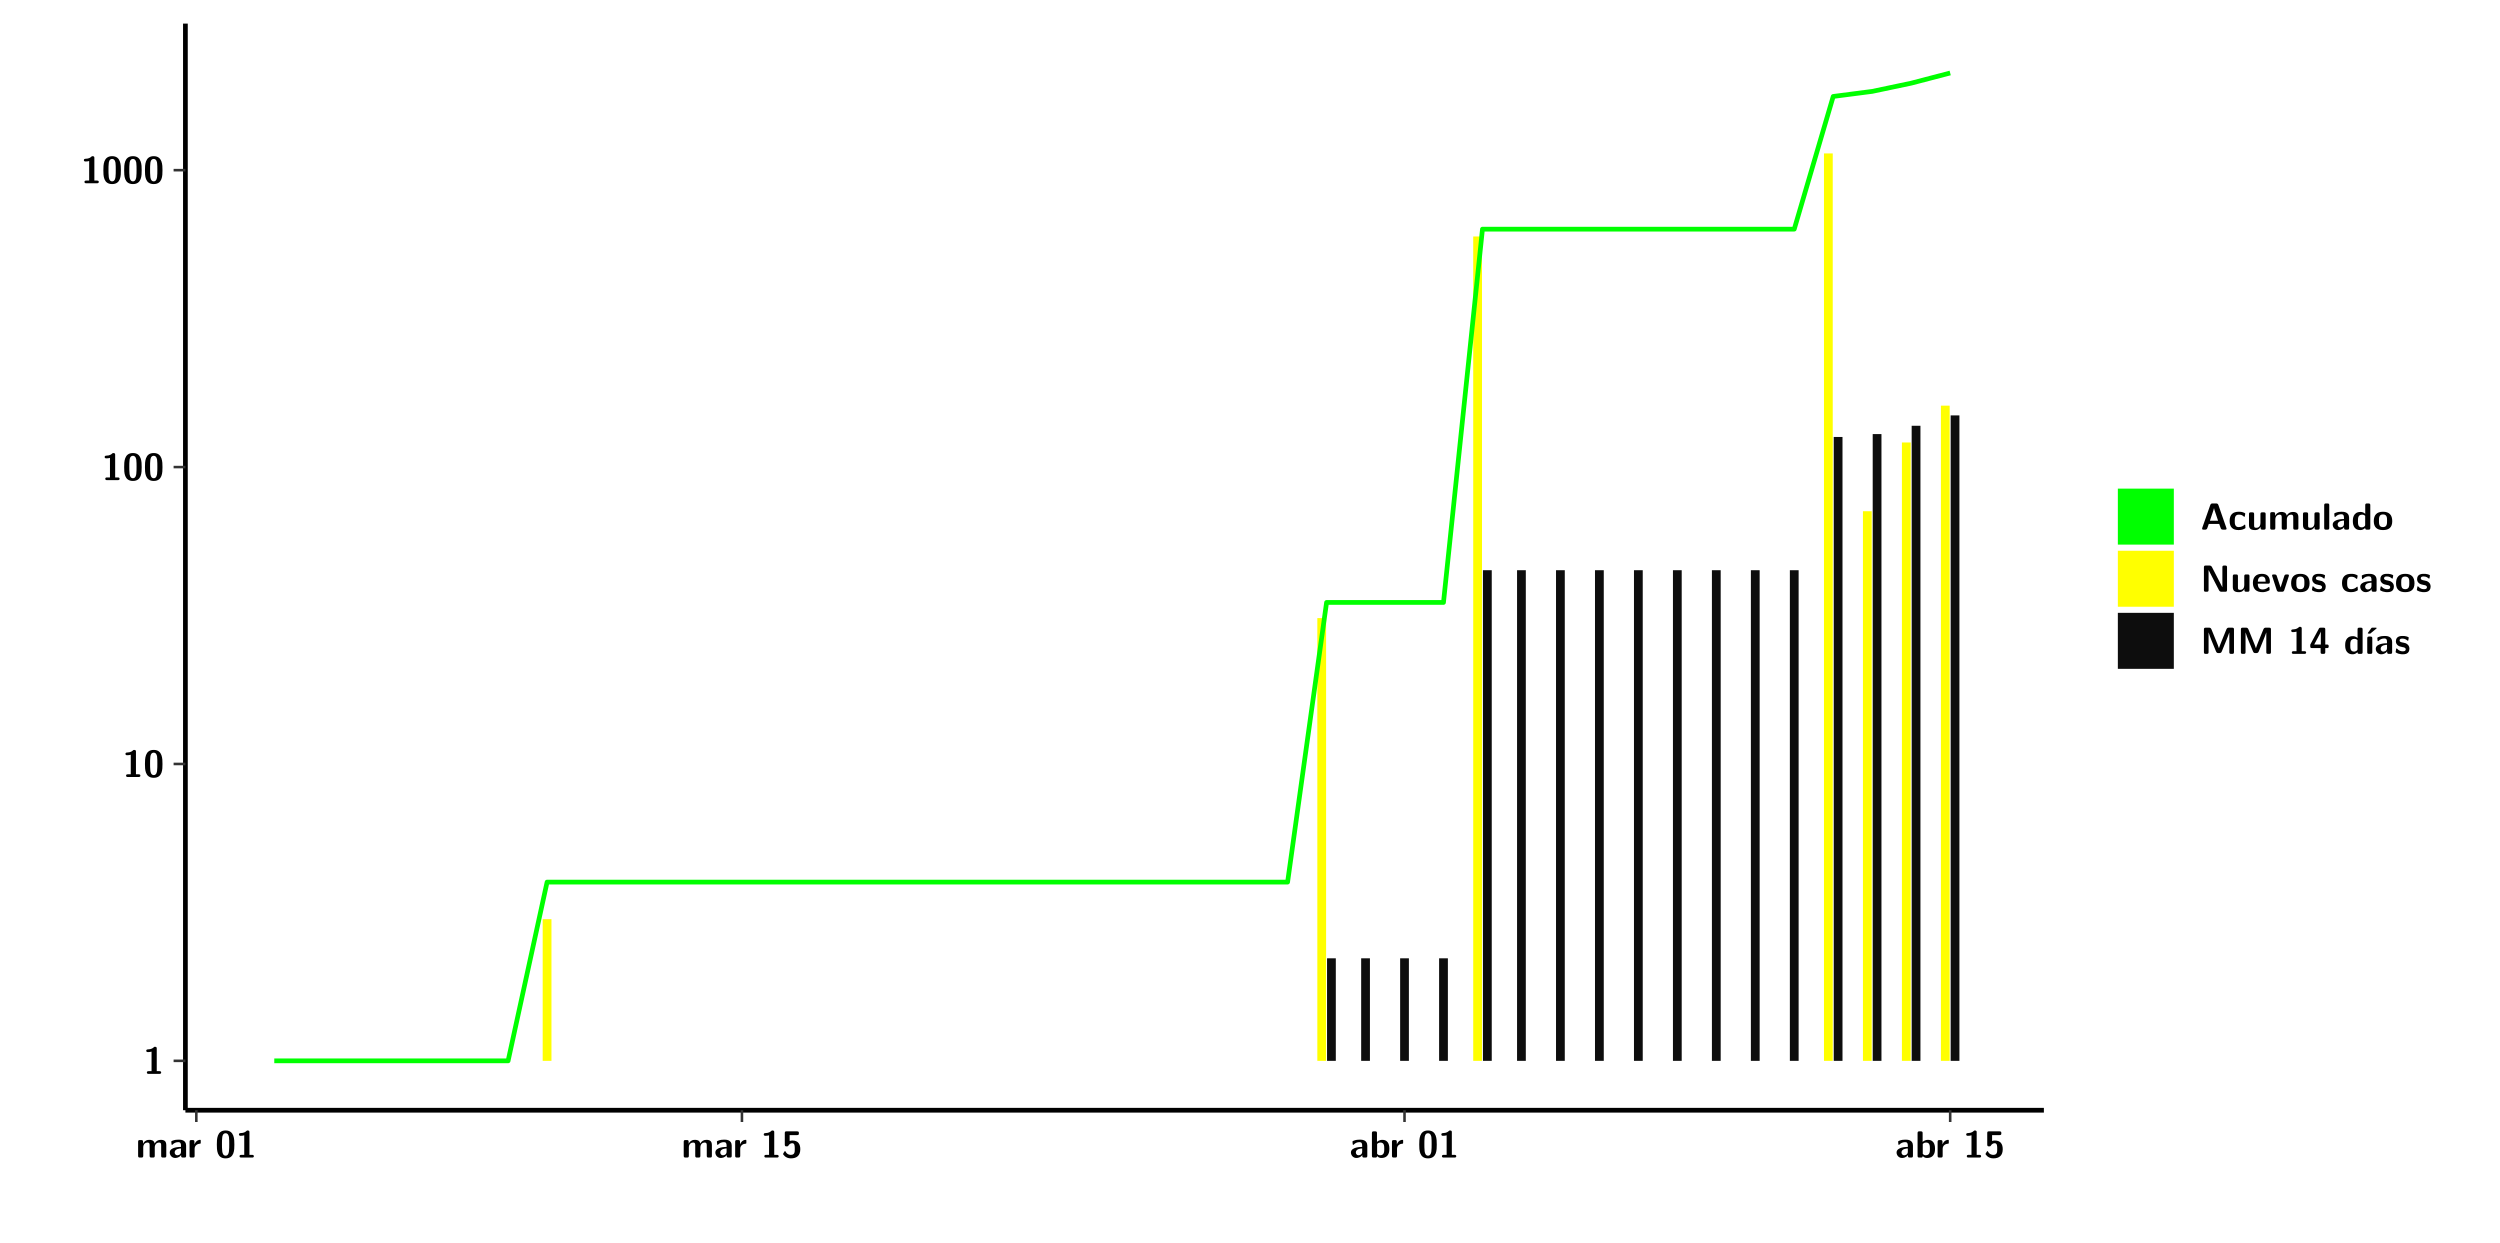
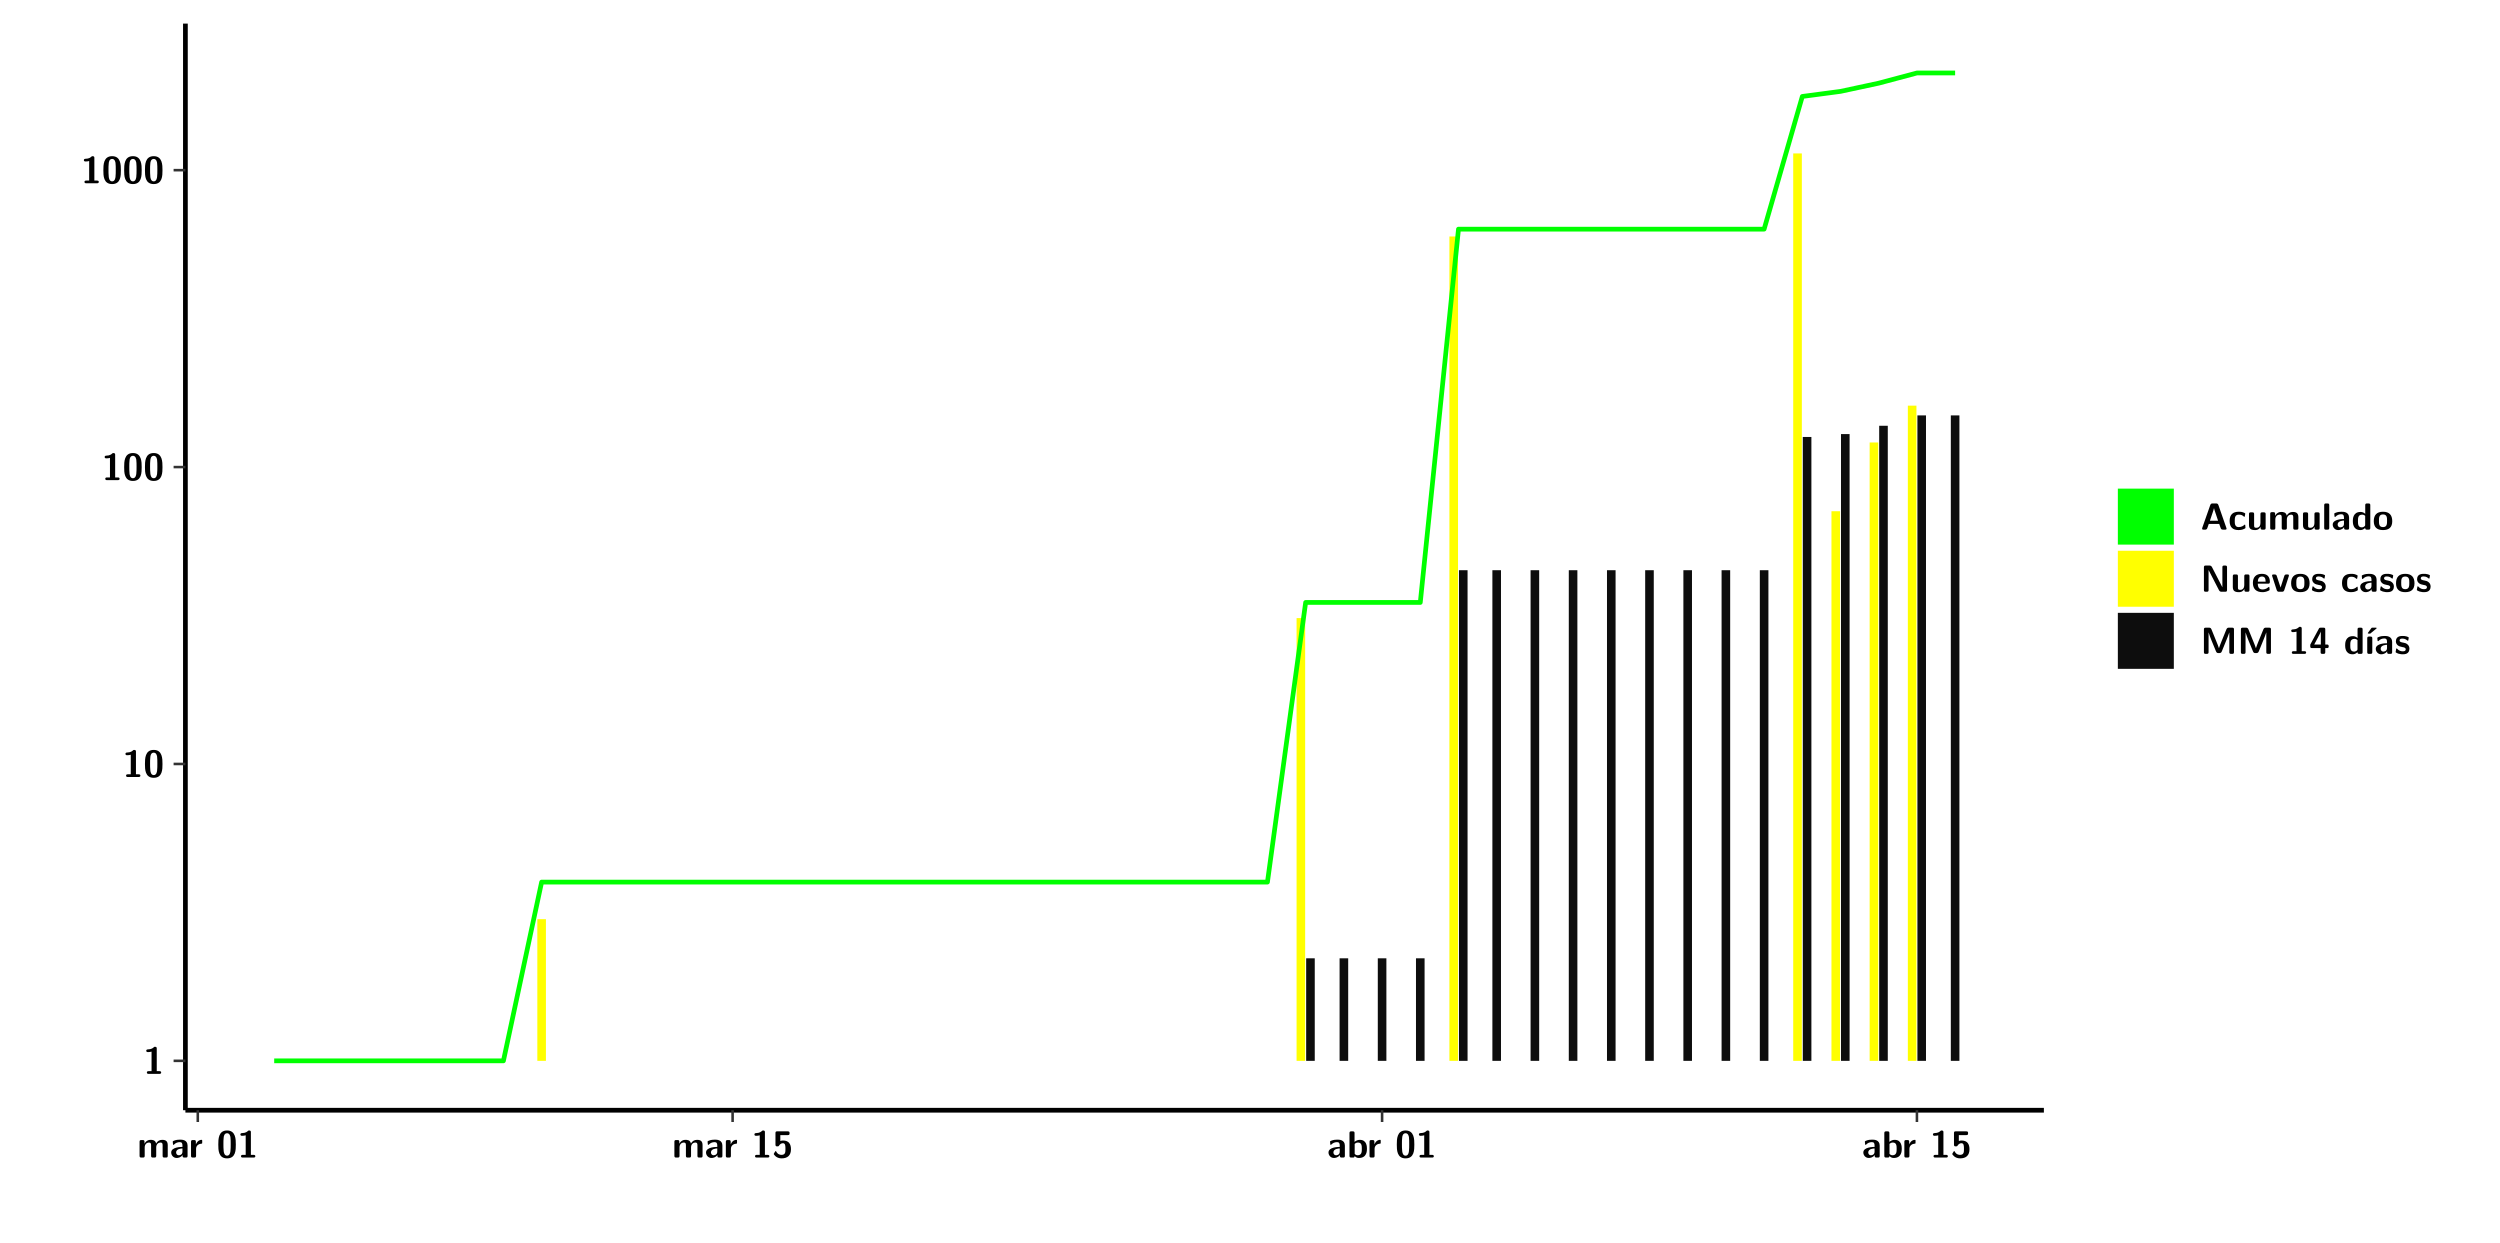
<svg xmlns="http://www.w3.org/2000/svg" xmlns:xlink="http://www.w3.org/1999/xlink" width="579.653pt" height="288pt" viewBox="0 0 579.653 288" version="1.1">
  <defs>
    <g>
      <symbol overflow="visible" id="glyph0-0">
        <path style="stroke:none;" d="" />
      </symbol>
      <symbol overflow="visible" id="glyph0-1">
        <path style="stroke:none;" d="M 3.109 -5.859 C 3.109 -6.016 3.109 -6.281 2.719 -6.281 C 2.547 -6.281 2.516 -6.266 2.406 -6.156 C 2.25 -6.016 1.922 -5.688 1.047 -5.672 C 0.891 -5.672 0.672 -5.609 0.672 -5.359 C 0.672 -5.047 0.969 -5.047 1.094 -5.047 C 1.344 -5.047 1.656 -5.078 1.906 -5.156 L 1.906 -0.625 L 1.234 -0.625 C 1.109 -0.625 0.812 -0.625 0.812 -0.312 C 0.812 0 1.109 0 1.234 0 L 3.719 0 C 3.828 0 4.141 0 4.141 -0.312 C 4.141 -0.625 3.828 -0.625 3.719 -0.625 L 3.109 -0.625 Z M 3.109 -5.859 " />
      </symbol>
      <symbol overflow="visible" id="glyph0-2">
        <path style="stroke:none;" d="M 4.438 -3 C 4.438 -4.203 4.438 -6.281 2.406 -6.281 C 0.375 -6.281 0.375 -4.219 0.375 -3 C 0.375 -1.812 0.375 0.188 2.406 0.188 C 4.438 0.188 4.438 -1.781 4.438 -3 Z M 2.406 -0.438 C 1.75 -0.438 1.656 -1.25 1.625 -1.484 C 1.562 -1.953 1.562 -2.766 1.562 -3.125 C 1.562 -3.641 1.562 -4.203 1.625 -4.641 C 1.641 -4.875 1.734 -5.641 2.406 -5.641 C 3.047 -5.641 3.156 -4.906 3.188 -4.734 C 3.25 -4.281 3.25 -3.594 3.25 -3.125 C 3.25 -2.625 3.25 -1.953 3.188 -1.469 C 3.156 -1.234 3.062 -0.438 2.406 -0.438 Z M 2.406 -0.438 " />
      </symbol>
      <symbol overflow="visible" id="glyph0-3">
        <path style="stroke:none;" d="M 7.062 -2.844 C 7.062 -3.75 6.672 -4.109 5.781 -4.109 C 5.156 -4.109 4.688 -3.828 4.359 -3.25 C 4.219 -4.078 3.484 -4.109 3.109 -4.109 C 2.938 -4.109 2.578 -4.109 2.188 -3.828 C 1.906 -3.625 1.734 -3.344 1.672 -3.203 L 1.672 -3.641 C 1.672 -3.922 1.609 -4.062 1.25 -4.062 L 0.953 -4.062 C 0.625 -4.062 0.531 -3.969 0.531 -3.641 L 0.531 -0.422 C 0.531 -0.109 0.625 0 0.953 0 L 1.297 0 C 1.625 0 1.719 -0.109 1.719 -0.422 L 1.719 -2.359 C 1.719 -3.141 2.25 -3.484 2.688 -3.484 C 3.109 -3.484 3.203 -3.297 3.203 -2.828 L 3.203 -0.422 C 3.203 -0.109 3.297 0 3.625 0 L 3.969 0 C 4.297 0 4.391 -0.109 4.391 -0.422 L 4.391 -2.359 C 4.391 -3.141 4.922 -3.484 5.359 -3.484 C 5.781 -3.484 5.875 -3.297 5.875 -2.828 L 5.875 -0.422 C 5.875 -0.109 5.969 0 6.297 0 L 6.641 0 C 6.984 0 7.062 -0.109 7.062 -0.422 Z M 7.062 -2.844 " />
      </symbol>
      <symbol overflow="visible" id="glyph0-4">
        <path style="stroke:none;" d="M 4.062 -2.766 C 4.062 -4.156 2.734 -4.156 2.297 -4.156 C 1.891 -4.156 1.453 -4.125 0.859 -3.891 C 0.672 -3.797 0.625 -3.781 0.625 -3.688 C 0.625 -3.625 0.688 -3.109 0.688 -3.047 C 0.703 -2.984 0.75 -2.938 0.812 -2.938 C 0.844 -2.938 0.875 -2.969 0.906 -3 C 1.281 -3.391 1.719 -3.578 2.266 -3.578 C 2.734 -3.578 2.875 -3.297 2.875 -2.781 L 2.875 -2.469 C 2.562 -2.469 0.266 -2.453 0.266 -1.172 C 0.266 -0.547 0.766 0.094 1.531 0.094 C 1.828 0.094 2.484 0.016 2.906 -0.594 L 2.906 -0.422 C 2.906 -0.141 2.969 0 3.328 0 L 3.641 0 C 3.984 0 4.062 -0.109 4.062 -0.422 Z M 2.875 -1.344 C 2.875 -0.531 2.047 -0.531 2.016 -0.531 C 1.641 -0.531 1.406 -0.844 1.406 -1.188 C 1.406 -2.047 2.625 -2.109 2.875 -2.109 Z M 2.875 -1.344 " />
      </symbol>
      <symbol overflow="visible" id="glyph0-5">
        <path style="stroke:none;" d="M 1.703 -2.016 C 1.703 -2.844 2.391 -3.188 2.938 -3.219 C 3.109 -3.234 3.125 -3.234 3.125 -3.469 L 3.125 -3.875 C 3.125 -4.047 3.125 -4.109 2.969 -4.109 C 2.719 -4.109 2.078 -4.031 1.672 -3.078 L 1.656 -3.078 L 1.656 -3.641 C 1.656 -3.922 1.594 -4.062 1.234 -4.062 L 0.953 -4.062 C 0.641 -4.062 0.531 -3.969 0.531 -3.641 L 0.531 -0.422 C 0.531 -0.109 0.625 0 0.953 0 L 1.281 0 C 1.609 0 1.703 -0.109 1.703 -0.422 Z M 1.703 -2.016 " />
      </symbol>
      <symbol overflow="visible" id="glyph0-6">
        <path style="stroke:none;" d="M 1.859 -5.203 L 3.578 -5.203 C 4 -5.203 4 -5.406 4 -5.641 C 4 -5.875 4 -6.078 3.578 -6.078 L 1.141 -6.078 C 0.875 -6.078 0.734 -6.031 0.734 -5.688 L 0.734 -3 C 0.734 -2.609 0.922 -2.594 1.172 -2.594 C 1.391 -2.594 1.469 -2.594 1.594 -2.812 C 1.812 -3.141 2.109 -3.328 2.469 -3.328 C 3.047 -3.328 3.047 -2.656 3.047 -1.969 C 3.047 -1.297 3.047 -0.625 2.125 -0.625 C 1.844 -0.625 1.25 -0.703 0.906 -1.406 C 0.875 -1.453 0.844 -1.5 0.781 -1.5 C 0.719 -1.5 0.703 -1.469 0.656 -1.391 C 0.531 -1.188 0.328 -0.891 0.328 -0.828 C 0.328 -0.75 0.891 0.188 2.141 0.188 C 3.562 0.188 4.328 -0.516 4.328 -1.938 C 4.328 -3.094 3.844 -3.953 2.5 -3.953 C 2.281 -3.953 2.078 -3.922 1.859 -3.844 Z M 1.859 -5.203 " />
      </symbol>
      <symbol overflow="visible" id="glyph0-7">
        <path style="stroke:none;" d="M 1.703 -5.656 C 1.703 -5.938 1.641 -6.078 1.281 -6.078 L 0.953 -6.078 C 0.641 -6.078 0.531 -5.984 0.531 -5.656 L 0.531 -0.422 C 0.531 -0.109 0.625 0 0.953 0 L 1.312 0 C 1.453 0 1.719 0 1.734 -0.344 C 2.125 0.094 2.578 0.094 2.719 0.094 C 4.578 0.094 4.578 -1.594 4.578 -2.031 C 4.578 -2.453 4.578 -4.109 2.938 -4.109 C 2.219 -4.109 1.781 -3.703 1.703 -3.625 Z M 1.734 -3.172 C 1.844 -3.281 2.109 -3.484 2.5 -3.484 C 3.391 -3.484 3.391 -2.672 3.391 -2.016 C 3.391 -1.375 3.391 -0.531 2.406 -0.531 C 2.047 -0.531 1.828 -0.75 1.734 -0.875 Z M 1.734 -3.172 " />
      </symbol>
      <symbol overflow="visible" id="glyph0-8">
        <path style="stroke:none;" d="M 4.156 -5.703 C 4.031 -6.078 3.766 -6.078 3.594 -6.078 L 2.828 -6.078 C 2.641 -6.078 2.391 -6.078 2.266 -5.703 L 0.406 -0.406 C 0.375 -0.297 0.375 -0.281 0.375 -0.234 C 0.375 0 0.594 0 0.703 0 L 1.031 0 C 1.188 0 1.453 0 1.578 -0.344 L 1.922 -1.328 L 4.344 -1.328 L 4.641 -0.484 C 4.75 -0.172 4.812 0 5.234 0 L 5.703 0 C 5.828 0 6.047 0 6.047 -0.234 C 6.047 -0.281 6.047 -0.297 6 -0.406 Z M 2.812 -3.938 C 2.938 -4.328 3.062 -4.656 3.125 -4.969 L 3.141 -4.969 C 3.188 -4.766 3.188 -4.75 3.25 -4.547 L 4.078 -2.078 L 2.188 -2.078 Z M 2.812 -3.938 " />
      </symbol>
      <symbol overflow="visible" id="glyph0-9">
        <path style="stroke:none;" d="M 4 -0.438 C 4 -0.531 3.969 -0.938 3.953 -1.047 C 3.953 -1.078 3.938 -1.172 3.844 -1.172 C 3.812 -1.172 3.797 -1.172 3.703 -1.078 C 3.562 -0.953 3.141 -0.594 2.422 -0.594 C 1.516 -0.594 1.516 -1.469 1.516 -2.031 C 1.516 -2.75 1.562 -3.484 2.453 -3.484 C 3.031 -3.484 3.266 -3.344 3.578 -3.078 C 3.688 -2.984 3.703 -2.984 3.734 -2.984 C 3.828 -2.984 3.844 -3.062 3.844 -3.094 C 3.859 -3.172 3.953 -3.656 3.953 -3.703 C 3.953 -3.781 3.891 -3.812 3.75 -3.891 C 3.328 -4.078 3.062 -4.156 2.453 -4.156 C 1.141 -4.156 0.328 -3.547 0.328 -2.016 C 0.328 -0.562 1.078 0.094 2.406 0.094 C 2.641 0.094 3.172 0.094 3.75 -0.203 C 4 -0.344 4 -0.344 4 -0.438 Z M 4 -0.438 " />
      </symbol>
      <symbol overflow="visible" id="glyph0-10">
        <path style="stroke:none;" d="M 4.391 -3.594 C 4.391 -3.875 4.328 -4.016 3.969 -4.016 L 3.609 -4.016 C 3.281 -4.016 3.188 -3.906 3.188 -3.594 L 3.188 -1.516 C 3.188 -0.938 2.891 -0.438 2.266 -0.438 C 1.766 -0.438 1.719 -0.562 1.719 -1.031 L 1.719 -3.594 C 1.719 -3.875 1.656 -4.016 1.297 -4.016 L 0.953 -4.016 C 0.625 -4.016 0.531 -3.922 0.531 -3.594 L 0.531 -1.109 C 0.531 -0.172 1.031 0.094 1.953 0.094 C 2.188 0.094 2.812 0.094 3.219 -0.656 L 3.219 -0.422 C 3.219 -0.141 3.281 0 3.641 0 L 3.969 0 C 4.297 0 4.391 -0.109 4.391 -0.422 Z M 4.391 -3.594 " />
      </symbol>
      <symbol overflow="visible" id="glyph0-11">
        <path style="stroke:none;" d="M 1.703 -5.656 C 1.703 -5.938 1.641 -6.078 1.281 -6.078 L 0.953 -6.078 C 0.641 -6.078 0.531 -5.984 0.531 -5.656 L 0.531 -0.422 C 0.531 -0.109 0.625 0 0.953 0 L 1.281 0 C 1.609 0 1.703 -0.109 1.703 -0.422 Z M 1.703 -5.656 " />
      </symbol>
      <symbol overflow="visible" id="glyph0-12">
        <path style="stroke:none;" d="M 4.375 -5.656 C 4.375 -5.938 4.312 -6.078 3.953 -6.078 L 3.625 -6.078 C 3.297 -6.078 3.203 -5.969 3.203 -5.656 L 3.203 -3.672 C 2.812 -4.047 2.375 -4.109 2.109 -4.109 C 0.328 -4.109 0.328 -2.422 0.328 -2 C 0.328 -1.594 0.328 0.094 2.062 0.094 C 2.422 0.094 2.812 -0.016 3.188 -0.406 C 3.188 -0.094 3.297 0 3.609 0 L 3.953 0 C 4.281 0 4.375 -0.109 4.375 -0.422 Z M 3.188 -1.094 C 3.188 -0.953 3.188 -0.875 2.922 -0.688 C 2.703 -0.547 2.5 -0.531 2.406 -0.531 C 1.516 -0.531 1.516 -1.344 1.516 -2 C 1.516 -2.656 1.516 -3.484 2.5 -3.484 C 2.75 -3.484 2.984 -3.391 3.188 -3.203 Z M 3.188 -1.094 " />
      </symbol>
      <symbol overflow="visible" id="glyph0-13">
        <path style="stroke:none;" d="M 4.547 -1.969 C 4.547 -3.406 3.844 -4.156 2.406 -4.156 C 0.953 -4.156 0.266 -3.391 0.266 -1.969 C 0.266 -0.547 1.031 0.094 2.406 0.094 C 3.781 0.094 4.547 -0.531 4.547 -1.969 Z M 2.406 -0.594 C 1.469 -0.594 1.469 -1.375 1.469 -2.078 C 1.469 -2.75 1.469 -3.531 2.406 -3.531 C 3.344 -3.531 3.344 -2.766 3.344 -2.078 C 3.344 -1.391 3.344 -0.594 2.406 -0.594 Z M 2.406 -0.594 " />
      </symbol>
      <symbol overflow="visible" id="glyph0-14">
        <path style="stroke:none;" d="M 2.656 -5.734 C 2.469 -6.078 2.203 -6.078 2.031 -6.078 L 1.219 -6.078 C 0.906 -6.078 0.797 -5.984 0.797 -5.656 L 0.797 -0.422 C 0.797 -0.109 0.891 0 1.219 0 L 1.453 0 C 1.781 0 1.875 -0.109 1.875 -0.422 L 1.875 -5.016 L 1.891 -5.016 L 4.297 -0.344 C 4.484 0 4.75 0 4.922 0 L 5.734 0 C 6.062 0 6.156 -0.109 6.156 -0.422 L 6.156 -5.656 C 6.156 -5.938 6.094 -6.078 5.734 -6.078 L 5.5 -6.078 C 5.156 -6.078 5.078 -5.969 5.078 -5.656 L 5.078 -1.062 L 5.062 -1.062 Z M 2.656 -5.734 " />
      </symbol>
      <symbol overflow="visible" id="glyph0-15">
        <path style="stroke:none;" d="M 3.781 -1.875 C 3.984 -1.875 4.203 -1.891 4.203 -2.281 C 4.203 -3.406 3.672 -4.156 2.359 -4.156 C 0.969 -4.156 0.266 -3.375 0.266 -2.047 C 0.266 -0.609 1.109 0.094 2.484 0.094 C 2.812 0.094 3.312 0.047 3.891 -0.234 C 4.078 -0.328 4.141 -0.359 4.141 -0.469 C 4.141 -0.531 4.125 -0.781 4.109 -0.844 C 4.078 -1.125 4.062 -1.125 3.984 -1.125 C 3.953 -1.125 3.938 -1.125 3.844 -1.047 C 3.328 -0.594 2.797 -0.531 2.516 -0.531 C 1.531 -0.531 1.422 -1.312 1.391 -1.875 Z M 1.406 -2.344 C 1.422 -2.875 1.609 -3.531 2.359 -3.531 C 3.062 -3.531 3.203 -3.031 3.219 -2.344 Z M 1.406 -2.344 " />
      </symbol>
      <symbol overflow="visible" id="glyph0-16">
        <path style="stroke:none;" d="M 4.109 -3.609 C 4.141 -3.719 4.141 -3.75 4.141 -3.766 C 4.141 -4.016 3.922 -4.016 3.797 -4.016 L 3.609 -4.016 C 3.25 -4.016 3.141 -3.891 3.062 -3.641 L 2.203 -0.984 L 1.328 -3.641 C 1.266 -3.828 1.203 -4.016 0.781 -4.016 L 0.578 -4.016 C 0.453 -4.016 0.234 -4.016 0.234 -3.766 C 0.234 -3.75 0.234 -3.719 0.266 -3.609 L 1.312 -0.375 C 1.438 0 1.703 0 1.859 0 L 2.5 0 C 2.672 0 2.938 0 3.062 -0.375 Z M 4.109 -3.609 " />
      </symbol>
      <symbol overflow="visible" id="glyph0-17">
        <path style="stroke:none;" d="M 3.469 -1.234 C 3.469 -1.734 3.203 -2.031 3.047 -2.172 C 2.703 -2.484 2.391 -2.547 2.031 -2.609 C 1.547 -2.703 1.188 -2.766 1.188 -3.109 C 1.188 -3.469 1.484 -3.547 1.828 -3.547 C 2.406 -3.547 2.719 -3.328 2.953 -3.125 C 3.047 -3.047 3.062 -3.047 3.094 -3.047 C 3.188 -3.047 3.203 -3.125 3.203 -3.156 C 3.219 -3.219 3.312 -3.719 3.312 -3.766 C 3.312 -3.906 2.844 -4.031 2.75 -4.062 C 2.406 -4.156 2.125 -4.156 1.891 -4.156 C 1.5 -4.156 0.328 -4.156 0.328 -2.906 C 0.328 -2.484 0.516 -2.219 0.75 -2 C 1.062 -1.734 1.406 -1.672 1.906 -1.562 C 2.156 -1.531 2.609 -1.453 2.609 -1.062 C 2.609 -0.656 2.266 -0.594 1.922 -0.594 C 1.531 -0.594 1.047 -0.703 0.625 -1.188 C 0.594 -1.234 0.562 -1.266 0.516 -1.266 C 0.422 -1.266 0.406 -1.188 0.391 -1.125 C 0.375 -1.016 0.266 -0.516 0.266 -0.422 C 0.266 -0.266 0.922 -0.062 0.922 -0.047 C 1.406 0.094 1.766 0.094 1.922 0.094 C 2.359 0.094 3.469 0.062 3.469 -1.234 Z M 3.469 -1.234 " />
      </symbol>
      <symbol overflow="visible" id="glyph0-18">
        <path style="stroke:none;" d="M 4.859 -2.859 C 4.688 -2.422 4.359 -1.609 4.281 -1.312 C 4.203 -1.625 3.844 -2.484 3.656 -2.953 L 2.531 -5.719 C 2.391 -6.078 2.109 -6.078 1.953 -6.078 L 1.219 -6.078 C 0.906 -6.078 0.797 -5.984 0.797 -5.656 L 0.797 -0.422 C 0.797 -0.109 0.891 0 1.219 0 L 1.453 0 C 1.781 0 1.875 -0.109 1.875 -0.422 L 1.875 -4.953 L 1.891 -4.953 C 1.984 -4.562 2.375 -3.578 2.578 -3.062 L 3.609 -0.562 C 3.766 -0.188 3.969 -0.188 4.266 -0.188 C 4.562 -0.188 4.781 -0.188 4.938 -0.562 L 6.062 -3.328 C 6.141 -3.531 6.625 -4.719 6.672 -4.953 L 6.688 -4.953 L 6.688 -0.422 C 6.688 -0.141 6.75 0 7.109 0 L 7.344 0 C 7.672 0 7.766 -0.109 7.766 -0.422 L 7.766 -5.656 C 7.766 -5.938 7.703 -6.078 7.344 -6.078 L 6.609 -6.078 C 6.391 -6.078 6.172 -6.062 6.016 -5.703 Z M 4.859 -2.859 " />
      </symbol>
      <symbol overflow="visible" id="glyph0-19">
        <path style="stroke:none;" d="M 0.344 -2.297 C 0.266 -2.172 0.266 -2.141 0.266 -1.984 L 0.266 -1.766 C 0.266 -1.484 0.328 -1.344 0.688 -1.344 L 2.672 -1.344 L 2.672 -0.422 C 2.672 -0.141 2.719 0 3.078 0 L 3.328 0 C 3.656 0 3.75 -0.109 3.75 -0.422 L 3.75 -1.344 L 4.125 -1.344 C 4.391 -1.344 4.547 -1.406 4.547 -1.75 C 4.547 -2.078 4.422 -2.172 4.125 -2.172 L 3.75 -2.172 L 3.75 -5.656 C 3.75 -5.984 3.656 -6.078 3.328 -6.078 L 2.688 -6.078 C 2.531 -6.078 2.391 -6.078 2.281 -5.875 Z M 1.188 -2.172 C 2.578 -4.75 2.672 -5.016 2.703 -5.156 L 2.719 -5.156 L 2.719 -2.172 Z M 1.188 -2.172 " />
      </symbol>
      <symbol overflow="visible" id="glyph0-20">
        <path style="stroke:none;" d="M 3.906 -5.844 C 3.953 -5.875 4 -5.922 4 -5.969 C 4 -6.078 3.906 -6.078 3.766 -6.078 L 3.047 -6.078 C 2.875 -6.078 2.859 -6.078 2.781 -5.984 L 2.031 -4.953 C 1.953 -4.859 1.953 -4.844 1.953 -4.828 C 1.953 -4.703 2.047 -4.703 2.188 -4.703 L 2.516 -4.703 Z M 3.906 -5.844 " />
      </symbol>
      <symbol overflow="visible" id="glyph0-21">
        <path style="stroke:none;" d="M 1.703 -3.594 C 1.703 -3.875 1.641 -4.016 1.281 -4.016 L 0.953 -4.016 C 0.641 -4.016 0.531 -3.922 0.531 -3.594 L 0.531 -0.422 C 0.531 -0.109 0.625 0 0.953 0 L 1.281 0 C 1.609 0 1.703 -0.109 1.703 -0.422 Z M 1.703 -3.594 " />
      </symbol>
    </g>
    <clipPath id="clip1">
      <path d="M 0 0 L 576.008 0 L 576.008 288 L 0 288 Z M 0 0 " />
    </clipPath>
    <clipPath id="clip2">
      <path d="M 42.988 5.477 L 473.898 5.477 L 473.898 257.414 L 42.988 257.414 Z M 42.988 5.477 " />
    </clipPath>
  </defs>
  <g id="surface1">
    <g clip-path="url(#clip1)" clip-rule="nonzero">
      <path style="fill-rule:nonzero;fill:rgb(100%,100%,100%);fill-opacity:1;stroke-width:0.598;stroke-linecap:round;stroke-linejoin:round;stroke:rgb(100%,100%,100%);stroke-opacity:1;stroke-miterlimit:10;" d="M 0 0 L 0 288.004 L 576.008 288.004 L 576.008 0 Z M 0 0 " transform="matrix(1,0,0,-1,0,288)" />
    </g>
    <g clip-path="url(#clip2)" clip-rule="nonzero">
      <path style=" stroke:none;fill-rule:nonzero;fill:rgb(100%,100%,100%);fill-opacity:1;" d="M 42.988 257.414 L 42.988 5.477 L 473.898 5.477 L 473.898 257.414 Z M 42.988 257.414 " />
    </g>
-     <path style=" stroke:none;fill-rule:nonzero;fill:rgb(100%,100%,0%);fill-opacity:1;" d="M 125.828 245.969 L 125.828 213.121 L 127.863 213.121 L 127.863 245.969 Z M 125.828 245.969 " />
-     <path style=" stroke:none;fill-rule:nonzero;fill:rgb(100%,100%,0%);fill-opacity:1;" d="M 305.438 245.969 L 305.438 143.312 L 307.473 143.312 L 307.473 245.969 Z M 305.438 245.969 " />
-     <path style=" stroke:none;fill-rule:nonzero;fill:rgb(4.999%,4.999%,4.999%);fill-opacity:1;" d="M 307.691 245.969 L 307.691 222.195 L 309.723 222.195 L 309.723 245.969 Z M 307.691 245.969 " />
-     <path style=" stroke:none;fill-rule:nonzero;fill:rgb(4.999%,4.999%,4.999%);fill-opacity:1;" d="M 315.602 245.969 L 315.602 222.195 L 317.633 222.195 L 317.633 245.969 Z M 315.602 245.969 " />
-     <path style=" stroke:none;fill-rule:nonzero;fill:rgb(4.999%,4.999%,4.999%);fill-opacity:1;" d="M 324.637 245.969 L 324.637 222.195 L 326.668 222.195 L 326.668 245.969 Z M 324.637 245.969 " />
-     <path style=" stroke:none;fill-rule:nonzero;fill:rgb(4.999%,4.999%,4.999%);fill-opacity:1;" d="M 333.672 245.969 L 333.672 222.195 L 335.707 222.195 L 335.707 245.969 Z M 333.672 245.969 " />
-     <path style=" stroke:none;fill-rule:nonzero;fill:rgb(100%,100%,0%);fill-opacity:1;" d="M 341.582 245.969 L 341.582 54.832 L 343.617 54.832 L 343.617 245.969 Z M 341.582 245.969 " />
-     <path style=" stroke:none;fill-rule:nonzero;fill:rgb(4.999%,4.999%,4.999%);fill-opacity:1;" d="M 343.836 245.969 L 343.836 132.211 L 345.879 132.211 L 345.879 245.969 Z M 343.836 245.969 " />
-     <path style=" stroke:none;fill-rule:nonzero;fill:rgb(4.999%,4.999%,4.999%);fill-opacity:1;" d="M 351.746 245.969 L 351.746 132.211 L 353.777 132.211 L 353.777 245.969 Z M 351.746 245.969 " />
-     <path style=" stroke:none;fill-rule:nonzero;fill:rgb(4.999%,4.999%,4.999%);fill-opacity:1;" d="M 360.781 245.969 L 360.781 132.211 L 362.812 132.211 L 362.812 245.969 Z M 360.781 245.969 " />
-     <path style=" stroke:none;fill-rule:nonzero;fill:rgb(4.999%,4.999%,4.999%);fill-opacity:1;" d="M 369.816 245.969 L 369.816 132.211 L 371.852 132.211 L 371.852 245.969 Z M 369.816 245.969 " />
-     <path style=" stroke:none;fill-rule:nonzero;fill:rgb(4.999%,4.999%,4.999%);fill-opacity:1;" d="M 378.855 245.969 L 378.855 132.211 L 380.887 132.211 L 380.887 245.969 Z M 378.855 245.969 " />
-     <path style=" stroke:none;fill-rule:nonzero;fill:rgb(4.999%,4.999%,4.999%);fill-opacity:1;" d="M 387.891 245.969 L 387.891 132.211 L 389.922 132.211 L 389.922 245.969 Z M 387.891 245.969 " />
-     <path style=" stroke:none;fill-rule:nonzero;fill:rgb(4.999%,4.999%,4.999%);fill-opacity:1;" d="M 396.926 245.969 L 396.926 132.211 L 398.961 132.211 L 398.961 245.969 Z M 396.926 245.969 " />
-     <path style=" stroke:none;fill-rule:nonzero;fill:rgb(4.999%,4.999%,4.999%);fill-opacity:1;" d="M 405.961 245.969 L 405.961 132.211 L 407.996 132.211 L 407.996 245.969 Z M 405.961 245.969 " />
-     <path style=" stroke:none;fill-rule:nonzero;fill:rgb(4.999%,4.999%,4.999%);fill-opacity:1;" d="M 415 245.969 L 415 132.211 L 417.031 132.211 L 417.031 245.969 Z M 415 245.969 " />
-     <path style=" stroke:none;fill-rule:nonzero;fill:rgb(100%,100%,0%);fill-opacity:1;" d="M 422.91 245.969 L 422.91 35.574 L 424.941 35.574 L 424.941 245.969 Z M 422.91 245.969 " />
-     <path style=" stroke:none;fill-rule:nonzero;fill:rgb(4.999%,4.999%,4.999%);fill-opacity:1;" d="M 425.172 245.969 L 425.172 101.316 L 427.203 101.316 L 427.203 245.969 Z M 425.172 245.969 " />
-     <path style=" stroke:none;fill-rule:nonzero;fill:rgb(100%,100%,0%);fill-opacity:1;" d="M 431.945 245.969 L 431.945 118.535 L 433.977 118.535 L 433.977 245.969 Z M 431.945 245.969 " />
-     <path style=" stroke:none;fill-rule:nonzero;fill:rgb(4.999%,4.999%,4.999%);fill-opacity:1;" d="M 434.207 245.969 L 434.207 100.648 L 436.238 100.648 L 436.238 245.969 Z M 434.207 245.969 " />
-     <path style=" stroke:none;fill-rule:nonzero;fill:rgb(100%,100%,0%);fill-opacity:1;" d="M 440.98 245.969 L 440.98 102.594 L 443.016 102.594 L 443.016 245.969 Z M 440.98 245.969 " />
-     <path style=" stroke:none;fill-rule:nonzero;fill:rgb(4.999%,4.999%,4.999%);fill-opacity:1;" d="M 443.242 245.969 L 443.242 98.719 L 445.277 98.719 L 445.277 245.969 Z M 443.242 245.969 " />
-     <path style=" stroke:none;fill-rule:nonzero;fill:rgb(100%,100%,0%);fill-opacity:1;" d="M 450.02 245.969 L 450.02 94.055 L 452.051 94.055 L 452.051 245.969 Z M 450.02 245.969 " />
-     <path style=" stroke:none;fill-rule:nonzero;fill:rgb(4.999%,4.999%,4.999%);fill-opacity:1;" d="M 452.281 245.969 L 452.281 96.316 L 454.312 96.316 L 454.312 245.969 Z M 452.281 245.969 " />
-     <path style="fill:none;stroke-width:1.096;stroke-linecap:butt;stroke-linejoin:round;stroke:rgb(0%,100%,0%);stroke-opacity:1;stroke-miterlimit:10;" d="M 63.594 42.031 L 117.809 42.031 L 126.848 83.477 L 298.543 83.477 L 307.582 148.316 L 334.688 148.316 L 343.727 234.871 L 416.016 234.871 L 425.051 265.637 L 434.098 266.812 L 443.133 268.715 L 452.172 271.078 " transform="matrix(1,0,0,-1,0,288)" />
+     <path style=" stroke:none;fill-rule:nonzero;fill:rgb(100%,100%,0%);fill-opacity:1;" d="M 124.586 245.969 L 124.586 213.121 L 126.578 213.121 L 126.578 245.969 Z M 124.586 245.969 " />
+     <path style=" stroke:none;fill-rule:nonzero;fill:rgb(100%,100%,0%);fill-opacity:1;" d="M 300.625 245.969 L 300.625 143.312 L 302.617 143.312 L 302.617 245.969 Z M 300.625 245.969 " />
+     <path style=" stroke:none;fill-rule:nonzero;fill:rgb(4.999%,4.999%,4.999%);fill-opacity:1;" d="M 302.848 245.969 L 302.848 222.195 L 304.84 222.195 L 304.84 245.969 Z M 302.848 245.969 " />
+     <path style=" stroke:none;fill-rule:nonzero;fill:rgb(4.999%,4.999%,4.999%);fill-opacity:1;" d="M 310.598 245.969 L 310.598 222.195 L 312.594 222.195 L 312.594 245.969 Z M 310.598 245.969 " />
+     <path style=" stroke:none;fill-rule:nonzero;fill:rgb(4.999%,4.999%,4.999%);fill-opacity:1;" d="M 319.457 245.969 L 319.457 222.195 L 321.449 222.195 L 321.449 245.969 Z M 319.457 245.969 " />
+     <path style=" stroke:none;fill-rule:nonzero;fill:rgb(4.999%,4.999%,4.999%);fill-opacity:1;" d="M 328.312 245.969 L 328.312 222.195 L 330.305 222.195 L 330.305 245.969 Z M 328.312 245.969 " />
+     <path style=" stroke:none;fill-rule:nonzero;fill:rgb(100%,100%,0%);fill-opacity:1;" d="M 336.062 245.969 L 336.062 54.832 L 338.059 54.832 L 338.059 245.969 Z M 336.062 245.969 " />
+     <path style=" stroke:none;fill-rule:nonzero;fill:rgb(4.999%,4.999%,4.999%);fill-opacity:1;" d="M 338.277 245.969 L 338.277 132.211 L 340.27 132.211 L 340.27 245.969 Z M 338.277 245.969 " />
+     <path style=" stroke:none;fill-rule:nonzero;fill:rgb(4.999%,4.999%,4.999%);fill-opacity:1;" d="M 346.027 245.969 L 346.027 132.211 L 348.02 132.211 L 348.02 245.969 Z M 346.027 245.969 " />
+     <path style=" stroke:none;fill-rule:nonzero;fill:rgb(4.999%,4.999%,4.999%);fill-opacity:1;" d="M 354.883 245.969 L 354.883 132.211 L 356.875 132.211 L 356.875 245.969 Z M 354.883 245.969 " />
+     <path style=" stroke:none;fill-rule:nonzero;fill:rgb(4.999%,4.999%,4.999%);fill-opacity:1;" d="M 363.742 245.969 L 363.742 132.211 L 365.734 132.211 L 365.734 245.969 Z M 363.742 245.969 " />
+     <path style=" stroke:none;fill-rule:nonzero;fill:rgb(4.999%,4.999%,4.999%);fill-opacity:1;" d="M 372.598 245.969 L 372.598 132.211 L 374.59 132.211 L 374.59 245.969 Z M 372.598 245.969 " />
+     <path style=" stroke:none;fill-rule:nonzero;fill:rgb(4.999%,4.999%,4.999%);fill-opacity:1;" d="M 381.453 245.969 L 381.453 132.211 L 383.445 132.211 L 383.445 245.969 Z M 381.453 245.969 " />
+     <path style=" stroke:none;fill-rule:nonzero;fill:rgb(4.999%,4.999%,4.999%);fill-opacity:1;" d="M 390.312 245.969 L 390.312 132.211 L 392.305 132.211 L 392.305 245.969 Z M 390.312 245.969 " />
+     <path style=" stroke:none;fill-rule:nonzero;fill:rgb(4.999%,4.999%,4.999%);fill-opacity:1;" d="M 399.168 245.969 L 399.168 132.211 L 401.16 132.211 L 401.16 245.969 Z M 399.168 245.969 " />
+     <path style=" stroke:none;fill-rule:nonzero;fill:rgb(4.999%,4.999%,4.999%);fill-opacity:1;" d="M 408.035 245.969 L 408.035 132.211 L 410.027 132.211 L 410.027 245.969 Z M 408.035 245.969 " />
+     <path style=" stroke:none;fill-rule:nonzero;fill:rgb(100%,100%,0%);fill-opacity:1;" d="M 415.777 245.969 L 415.777 35.574 L 417.777 35.574 L 417.777 245.969 Z M 415.777 245.969 " />
+     <path style=" stroke:none;fill-rule:nonzero;fill:rgb(4.999%,4.999%,4.999%);fill-opacity:1;" d="M 417.996 245.969 L 417.996 101.316 L 419.992 101.316 L 419.992 245.969 Z M 417.996 245.969 " />
+     <path style=" stroke:none;fill-rule:nonzero;fill:rgb(100%,100%,0%);fill-opacity:1;" d="M 424.645 245.969 L 424.645 118.535 L 426.637 118.535 L 426.637 245.969 Z M 424.645 245.969 " />
+     <path style=" stroke:none;fill-rule:nonzero;fill:rgb(4.999%,4.999%,4.999%);fill-opacity:1;" d="M 426.855 245.969 L 426.855 100.648 L 428.848 100.648 L 428.848 245.969 Z M 426.855 245.969 " />
+     <path style=" stroke:none;fill-rule:nonzero;fill:rgb(100%,100%,0%);fill-opacity:1;" d="M 433.5 245.969 L 433.5 102.594 L 435.492 102.594 L 435.492 245.969 Z M 433.5 245.969 " />
+     <path style=" stroke:none;fill-rule:nonzero;fill:rgb(4.999%,4.999%,4.999%);fill-opacity:1;" d="M 435.711 245.969 L 435.711 98.719 L 437.703 98.719 L 437.703 245.969 Z M 435.711 245.969 " />
+     <path style=" stroke:none;fill-rule:nonzero;fill:rgb(100%,100%,0%);fill-opacity:1;" d="M 442.355 245.969 L 442.355 94.055 L 444.348 94.055 L 444.348 245.969 Z M 442.355 245.969 " />
+     <path style=" stroke:none;fill-rule:nonzero;fill:rgb(4.999%,4.999%,4.999%);fill-opacity:1;" d="M 444.57 245.969 L 444.57 96.316 L 446.562 96.316 L 446.562 245.969 Z M 444.57 245.969 " />
+     <path style=" stroke:none;fill-rule:nonzero;fill:rgb(4.999%,4.999%,4.999%);fill-opacity:1;" d="M 452.32 245.969 L 452.32 96.316 L 454.312 96.316 L 454.312 245.969 Z M 452.32 245.969 " />
+     <path style="fill:none;stroke-width:1.096;stroke-linecap:butt;stroke-linejoin:round;stroke:rgb(0%,100%,0%);stroke-opacity:1;stroke-miterlimit:10;" d="M 63.574 42.031 L 116.723 42.031 L 125.582 83.477 L 293.871 83.477 L 302.73 148.316 L 329.309 148.316 L 338.168 234.871 L 409.031 234.871 L 417.887 265.637 L 426.746 266.812 L 435.602 268.715 L 444.461 271.078 L 453.316 271.078 " transform="matrix(1,0,0,-1,0,288)" />
    <path style="fill:none;stroke-width:1.096;stroke-linecap:butt;stroke-linejoin:round;stroke:rgb(0%,0%,0%);stroke-opacity:1;stroke-miterlimit:10;" d="M 42.988 30.586 L 42.988 282.523 " transform="matrix(1,0,0,-1,0,288)" />
    <g style="fill:rgb(0%,0%,0%);fill-opacity:1;">
      <use xlink:href="#glyph0-1" x="33.235" y="248.986" />
    </g>
    <g style="fill:rgb(0%,0%,0%);fill-opacity:1;">
      <use xlink:href="#glyph0-1" x="28.413" y="180.154" />
      <use xlink:href="#glyph0-2" x="33.235" y="180.154" />
    </g>
    <g style="fill:rgb(0%,0%,0%);fill-opacity:1;">
      <use xlink:href="#glyph0-1" x="23.591" y="111.323" />
      <use xlink:href="#glyph0-2" x="28.413" y="111.323" />
      <use xlink:href="#glyph0-2" x="33.235" y="111.323" />
    </g>
    <g style="fill:rgb(0%,0%,0%);fill-opacity:1;">
      <use xlink:href="#glyph0-1" x="18.769" y="42.491" />
      <use xlink:href="#glyph0-2" x="23.591" y="42.491" />
      <use xlink:href="#glyph0-2" x="28.413" y="42.491" />
      <use xlink:href="#glyph0-2" x="33.235" y="42.491" />
    </g>
    <path style="fill:none;stroke-width:0.598;stroke-linecap:butt;stroke-linejoin:round;stroke:rgb(20%,20%,20%);stroke-opacity:1;stroke-miterlimit:10;" d="M 40.25 42.031 L 42.988 42.031 " transform="matrix(1,0,0,-1,0,288)" />
    <path style="fill:none;stroke-width:0.598;stroke-linecap:butt;stroke-linejoin:round;stroke:rgb(20%,20%,20%);stroke-opacity:1;stroke-miterlimit:10;" d="M 40.25 110.867 L 42.988 110.867 " transform="matrix(1,0,0,-1,0,288)" />
    <path style="fill:none;stroke-width:0.598;stroke-linecap:butt;stroke-linejoin:round;stroke:rgb(20%,20%,20%);stroke-opacity:1;stroke-miterlimit:10;" d="M 40.25 179.707 L 42.988 179.707 " transform="matrix(1,0,0,-1,0,288)" />
    <path style="fill:none;stroke-width:0.598;stroke-linecap:butt;stroke-linejoin:round;stroke:rgb(20%,20%,20%);stroke-opacity:1;stroke-miterlimit:10;" d="M 40.25 248.543 L 42.988 248.543 " transform="matrix(1,0,0,-1,0,288)" />
    <path style="fill:none;stroke-width:1.096;stroke-linecap:butt;stroke-linejoin:round;stroke:rgb(0%,0%,0%);stroke-opacity:1;stroke-miterlimit:10;" d="M 42.988 30.586 L 473.898 30.586 " transform="matrix(1,0,0,-1,0,288)" />
-     <path style="fill:none;stroke-width:0.598;stroke-linecap:butt;stroke-linejoin:round;stroke:rgb(20%,20%,20%);stroke-opacity:1;stroke-miterlimit:10;" d="M 45.52 27.848 L 45.52 30.586 " transform="matrix(1,0,0,-1,0,288)" />
-     <path style="fill:none;stroke-width:0.598;stroke-linecap:butt;stroke-linejoin:round;stroke:rgb(20%,20%,20%);stroke-opacity:1;stroke-miterlimit:10;" d="M 172.027 27.848 L 172.027 30.586 " transform="matrix(1,0,0,-1,0,288)" />
-     <path style="fill:none;stroke-width:0.598;stroke-linecap:butt;stroke-linejoin:round;stroke:rgb(20%,20%,20%);stroke-opacity:1;stroke-miterlimit:10;" d="M 325.652 27.848 L 325.652 30.586 " transform="matrix(1,0,0,-1,0,288)" />
-     <path style="fill:none;stroke-width:0.598;stroke-linecap:butt;stroke-linejoin:round;stroke:rgb(20%,20%,20%);stroke-opacity:1;stroke-miterlimit:10;" d="M 452.172 27.848 L 452.172 30.586 " transform="matrix(1,0,0,-1,0,288)" />
-     <g style="fill:rgb(0%,0%,0%);fill-opacity:1;">
-       <use xlink:href="#glyph0-3" x="31.492" y="268.394" />
-       <use xlink:href="#glyph0-4" x="39.09" y="268.394" />
-     </g>
-     <g style="fill:rgb(0%,0%,0%);fill-opacity:1;">
-       <use xlink:href="#glyph0-5" x="43.421" y="268.394" />
-     </g>
-     <g style="fill:rgb(0%,0%,0%);fill-opacity:1;">
-       <use xlink:href="#glyph0-2" x="49.902" y="268.394" />
-       <use xlink:href="#glyph0-1" x="54.724" y="268.394" />
-     </g>
-     <g style="fill:rgb(0%,0%,0%);fill-opacity:1;">
-       <use xlink:href="#glyph0-3" x="157.997" y="268.394" />
-       <use xlink:href="#glyph0-4" x="165.595" y="268.394" />
-     </g>
-     <g style="fill:rgb(0%,0%,0%);fill-opacity:1;">
-       <use xlink:href="#glyph0-5" x="169.926" y="268.394" />
-     </g>
-     <g style="fill:rgb(0%,0%,0%);fill-opacity:1;">
-       <use xlink:href="#glyph0-1" x="176.407" y="268.394" />
-       <use xlink:href="#glyph0-6" x="181.229" y="268.394" />
-     </g>
-     <g style="fill:rgb(0%,0%,0%);fill-opacity:1;">
-       <use xlink:href="#glyph0-4" x="312.961" y="268.394" />
-       <use xlink:href="#glyph0-7" x="317.564" y="268.394" />
-     </g>
-     <g style="fill:rgb(0%,0%,0%);fill-opacity:1;">
-       <use xlink:href="#glyph0-5" x="322.211" y="268.394" />
-     </g>
-     <g style="fill:rgb(0%,0%,0%);fill-opacity:1;">
-       <use xlink:href="#glyph0-2" x="328.692" y="268.394" />
-       <use xlink:href="#glyph0-1" x="333.514" y="268.394" />
-     </g>
-     <g style="fill:rgb(0%,0%,0%);fill-opacity:1;">
-       <use xlink:href="#glyph0-4" x="439.476" y="268.394" />
-       <use xlink:href="#glyph0-7" x="444.079" y="268.394" />
-     </g>
-     <g style="fill:rgb(0%,0%,0%);fill-opacity:1;">
-       <use xlink:href="#glyph0-5" x="448.726" y="268.394" />
-     </g>
-     <g style="fill:rgb(0%,0%,0%);fill-opacity:1;">
-       <use xlink:href="#glyph0-1" x="455.207" y="268.394" />
-       <use xlink:href="#glyph0-6" x="460.029" y="268.394" />
+     <path style="fill:none;stroke-width:0.598;stroke-linecap:butt;stroke-linejoin:round;stroke:rgb(20%,20%,20%);stroke-opacity:1;stroke-miterlimit:10;" d="M 45.859 27.848 L 45.859 30.586 " transform="matrix(1,0,0,-1,0,288)" />
+     <path style="fill:none;stroke-width:0.598;stroke-linecap:butt;stroke-linejoin:round;stroke:rgb(20%,20%,20%);stroke-opacity:1;stroke-miterlimit:10;" d="M 169.863 27.848 L 169.863 30.586 " transform="matrix(1,0,0,-1,0,288)" />
+     <path style="fill:none;stroke-width:0.598;stroke-linecap:butt;stroke-linejoin:round;stroke:rgb(20%,20%,20%);stroke-opacity:1;stroke-miterlimit:10;" d="M 320.453 27.848 L 320.453 30.586 " transform="matrix(1,0,0,-1,0,288)" />
+     <path style="fill:none;stroke-width:0.598;stroke-linecap:butt;stroke-linejoin:round;stroke:rgb(20%,20%,20%);stroke-opacity:1;stroke-miterlimit:10;" d="M 444.461 27.848 L 444.461 30.586 " transform="matrix(1,0,0,-1,0,288)" />
+     <g style="fill:rgb(0%,0%,0%);fill-opacity:1;">
+       <use xlink:href="#glyph0-3" x="31.83" y="268.394" />
+       <use xlink:href="#glyph0-4" x="39.428" y="268.394" />
+     </g>
+     <g style="fill:rgb(0%,0%,0%);fill-opacity:1;">
+       <use xlink:href="#glyph0-5" x="43.759" y="268.394" />
+     </g>
+     <g style="fill:rgb(0%,0%,0%);fill-opacity:1;">
+       <use xlink:href="#glyph0-2" x="50.24" y="268.394" />
+       <use xlink:href="#glyph0-1" x="55.062" y="268.394" />
+     </g>
+     <g style="fill:rgb(0%,0%,0%);fill-opacity:1;">
+       <use xlink:href="#glyph0-3" x="155.835" y="268.394" />
+       <use xlink:href="#glyph0-4" x="163.433" y="268.394" />
+     </g>
+     <g style="fill:rgb(0%,0%,0%);fill-opacity:1;">
+       <use xlink:href="#glyph0-5" x="167.764" y="268.394" />
+     </g>
+     <g style="fill:rgb(0%,0%,0%);fill-opacity:1;">
+       <use xlink:href="#glyph0-1" x="174.245" y="268.394" />
+       <use xlink:href="#glyph0-6" x="179.067" y="268.394" />
+     </g>
+     <g style="fill:rgb(0%,0%,0%);fill-opacity:1;">
+       <use xlink:href="#glyph0-4" x="307.76" y="268.394" />
+       <use xlink:href="#glyph0-7" x="312.363" y="268.394" />
+     </g>
+     <g style="fill:rgb(0%,0%,0%);fill-opacity:1;">
+       <use xlink:href="#glyph0-5" x="317.01" y="268.394" />
+     </g>
+     <g style="fill:rgb(0%,0%,0%);fill-opacity:1;">
+       <use xlink:href="#glyph0-2" x="323.491" y="268.394" />
+       <use xlink:href="#glyph0-1" x="328.313" y="268.394" />
+     </g>
+     <g style="fill:rgb(0%,0%,0%);fill-opacity:1;">
+       <use xlink:href="#glyph0-4" x="431.765" y="268.394" />
+       <use xlink:href="#glyph0-7" x="436.368" y="268.394" />
+     </g>
+     <g style="fill:rgb(0%,0%,0%);fill-opacity:1;">
+       <use xlink:href="#glyph0-5" x="441.015" y="268.394" />
+     </g>
+     <g style="fill:rgb(0%,0%,0%);fill-opacity:1;">
+       <use xlink:href="#glyph0-1" x="447.496" y="268.394" />
+       <use xlink:href="#glyph0-6" x="452.318" y="268.394" />
    </g>
    <path style=" stroke:none;fill-rule:nonzero;fill:rgb(100%,100%,100%);fill-opacity:1;" d="M 484.859 161.262 L 484.859 101.625 L 570.527 101.625 L 570.527 161.262 Z M 484.859 161.262 " />
    <path style=" stroke:none;fill-rule:nonzero;fill:rgb(0%,100%,0%);fill-opacity:1;" d="M 491.047 126.273 L 491.047 113.293 L 504.027 113.293 L 504.027 126.273 Z M 491.047 126.273 " />
    <path style=" stroke:none;fill-rule:nonzero;fill:rgb(100%,100%,0%);fill-opacity:1;" d="M 491.047 140.68 L 491.047 127.699 L 504.027 127.699 L 504.027 140.68 Z M 491.047 140.68 " />
    <path style=" stroke:none;fill-rule:nonzero;fill:rgb(4.999%,4.999%,4.999%);fill-opacity:1;" d="M 491.047 155.078 L 491.047 142.094 L 504.027 142.094 L 504.027 155.078 Z M 491.047 155.078 " />
    <g style="fill:rgb(0%,0%,0%);fill-opacity:1;">
      <use xlink:href="#glyph0-8" x="510.207" y="122.809" />
      <use xlink:href="#glyph0-9" x="516.636" y="122.809" />
      <use xlink:href="#glyph0-10" x="520.922" y="122.809" />
      <use xlink:href="#glyph0-3" x="525.841" y="122.809" />
      <use xlink:href="#glyph0-10" x="533.44" y="122.809" />
      <use xlink:href="#glyph0-11" x="538.359" y="122.809" />
      <use xlink:href="#glyph0-4" x="540.6" y="122.809" />
      <use xlink:href="#glyph0-12" x="545.203" y="122.809" />
      <use xlink:href="#glyph0-13" x="550.122" y="122.809" />
    </g>
    <g style="fill:rgb(0%,0%,0%);fill-opacity:1;">
      <use xlink:href="#glyph0-14" x="510.207" y="137.205" />
      <use xlink:href="#glyph0-10" x="517.172" y="137.205" />
      <use xlink:href="#glyph0-15" x="522.092" y="137.205" />
      <use xlink:href="#glyph0-16" x="526.573" y="137.205" />
      <use xlink:href="#glyph0-13" x="530.956" y="137.205" />
      <use xlink:href="#glyph0-17" x="535.778" y="137.205" />
    </g>
    <g style="fill:rgb(0%,0%,0%);fill-opacity:1;">
      <use xlink:href="#glyph0-9" x="542.693" y="137.205" />
      <use xlink:href="#glyph0-4" x="546.979" y="137.205" />
      <use xlink:href="#glyph0-17" x="551.582" y="137.205" />
      <use xlink:href="#glyph0-13" x="555.279" y="137.205" />
      <use xlink:href="#glyph0-17" x="560.1" y="137.205" />
    </g>
    <g style="fill:rgb(0%,0%,0%);fill-opacity:1;">
      <use xlink:href="#glyph0-18" x="510.207" y="151.611" />
      <use xlink:href="#glyph0-18" x="518.779" y="151.611" />
    </g>
    <g style="fill:rgb(0%,0%,0%);fill-opacity:1;">
      <use xlink:href="#glyph0-1" x="530.569" y="151.611" />
      <use xlink:href="#glyph0-19" x="535.391" y="151.611" />
    </g>
    <g style="fill:rgb(0%,0%,0%);fill-opacity:1;">
      <use xlink:href="#glyph0-12" x="543.422" y="151.611" />
    </g>
    <g style="fill:rgb(0%,0%,0%);fill-opacity:1;">
      <use xlink:href="#glyph0-20" x="547.052" y="151.611" />
    </g>
    <g style="fill:rgb(0%,0%,0%);fill-opacity:1;">
      <use xlink:href="#glyph0-21" x="548.341" y="151.611" />
      <use xlink:href="#glyph0-4" x="550.582" y="151.611" />
      <use xlink:href="#glyph0-17" x="555.185" y="151.611" />
    </g>
  </g>
</svg>
